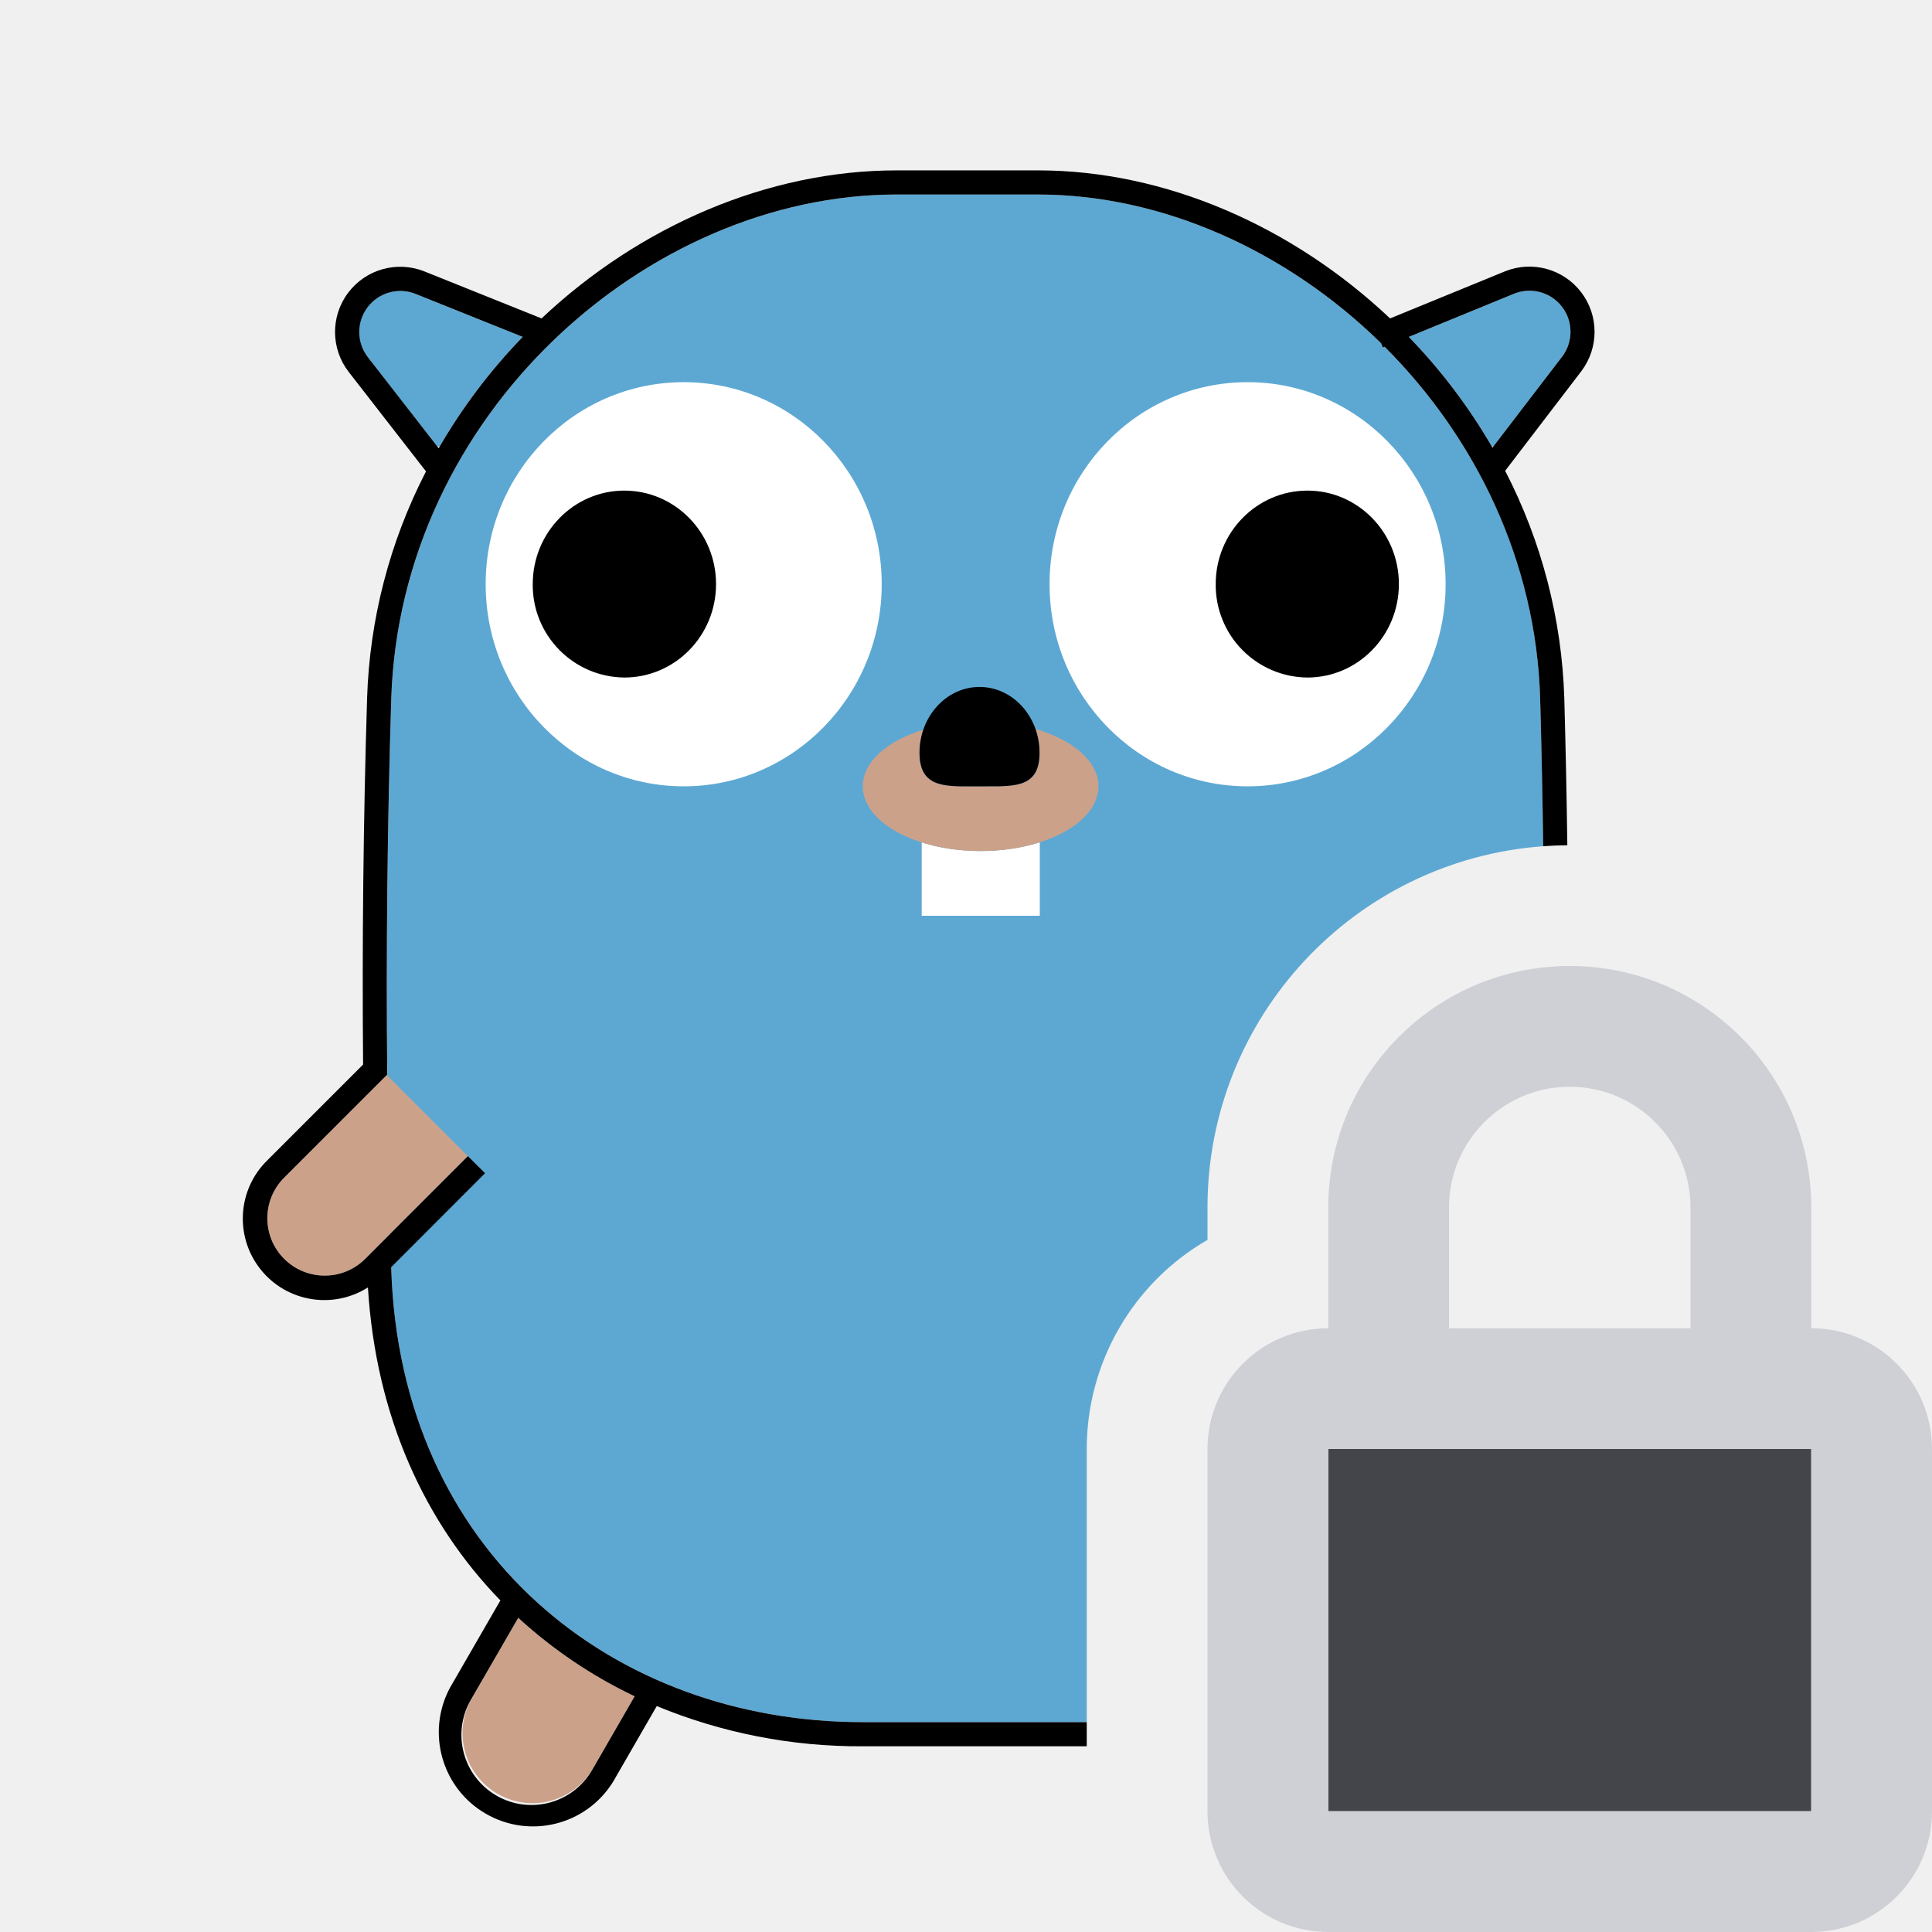
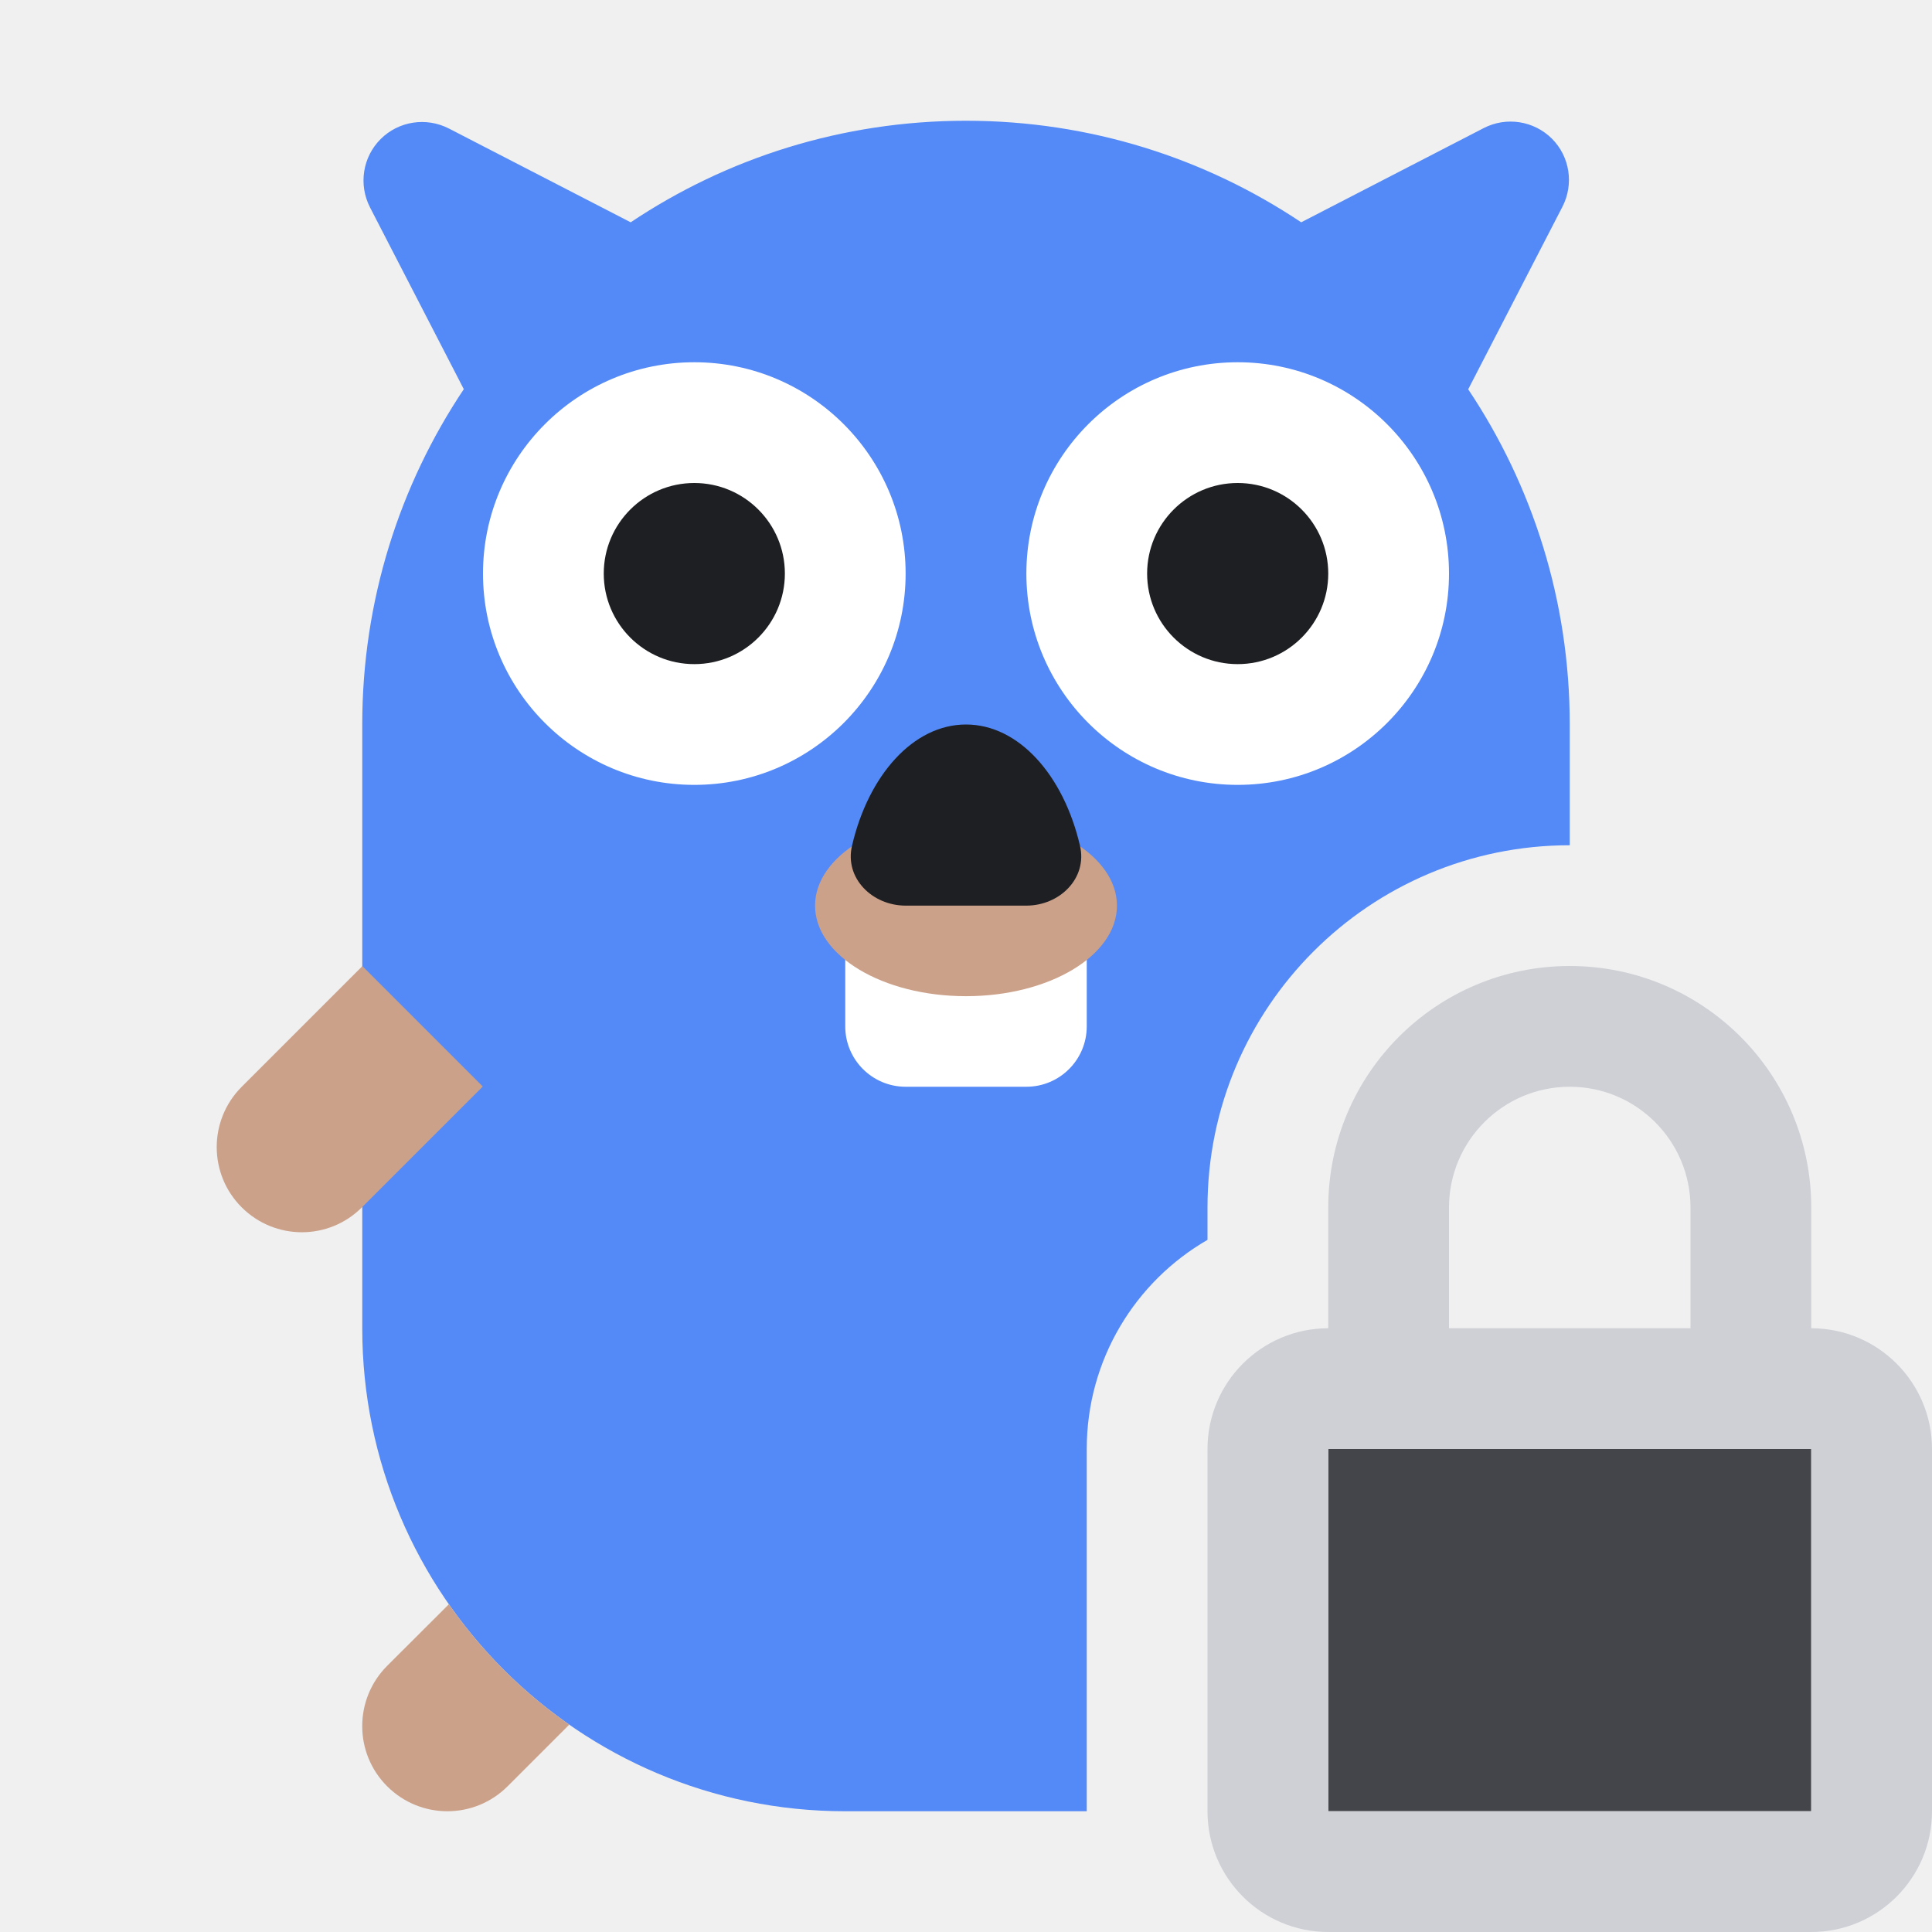
- <svg xmlns="http://www.w3.org/2000/svg" width="16" height="16" fill="none" viewBox="0 0 16 16">
-   <g clip-path="url(#a)">
-     <path fill="#5DA8D3" d="m11.437 2.842.015.037.015-.007c.75.748 1.257 1.773 1.288 2.918q.017.611.025 1.218A3 3 0 0 0 10 10v.268A2 2 0 0 0 9 12v2.262H7.144c-2.069 0-3.831-1.405-3.904-3.758a77 77 0 0 1 0-4.713c.073-2.363 2.126-4.18 4.185-4.18h1.174c1.028 0 2.06.468 2.838 1.231m.931.855-.013.001a4.7 4.7 0 0 0-.688-.908l.873-.358a.34.34 0 0 1 .398.52z" />
-     <path fill="#5DA8D3" d="m3.641 3.698-.02-.001-.576-.74a.34.34 0 0 1 .394-.524l.89.357a4.7 4.7 0 0 0-.688.908" />
-     <path fill="#fff" d="M7.302 4.838c0 .924-.735 1.674-1.64 1.674-.906 0-1.64-.75-1.64-1.674s.734-1.673 1.64-1.673 1.64.75 1.64 1.673m4.67 0c0 .924-.735 1.674-1.64 1.674-.907 0-1.64-.75-1.64-1.674s.733-1.673 1.64-1.673c.905 0 1.64.75 1.64 1.673M7.633 7.584v-.608c.143.046.31.072.488.072s.345-.027.49-.072v.608z" />
-     <path fill="#43454A" d="M11 12h4v3h-4z" />
-     <path fill="#CED0D6" fill-rule="evenodd" d="M15 11v-1a2 2 0 1 0-4 0v1a1 1 0 0 0-1 1v3a1 1 0 0 0 1 1h4a1 1 0 0 0 1-1v-3a1 1 0 0 0-1-1m-3-1a1 1 0 1 1 2 0v1h-2zm-1 5v-3h4v3z" clip-rule="evenodd" />
-     <path fill="#CCA18A" d="M8.169 6.512c.248.001.44.003.44-.278a.6.6 0 0 0-.034-.197c.31.09.522.269.522.475 0 .296-.437.536-.976.536-.54 0-.976-.24-.976-.536 0-.202.202-.377.502-.469a.6.6 0 0 0-.032.191c0 .28.193.28.44.278zM2.353 9.753l.85-.85.672.672-.85.85a.475.475 0 1 1-.672-.672m1.939 3.645-.392.68a.58.58 0 0 0 1.004.58l.352-.61a3.9 3.9 0 0 1-.964-.65" />
-     <path fill="#000" fill-rule="evenodd" d="M3.528 3.904a4.4 4.4 0 0 0-.488 1.88 77 77 0 0 0-.033 3.032l-.796.796a.675.675 0 0 0 .836 1.05c.066 1.073.474 1.951 1.097 2.592l-.418.724a.78.78 0 0 0 1.35.78l.363-.629a4.4 4.4 0 0 0 1.705.333H9v-.2H7.144c-2.07 0-3.831-1.405-3.904-3.758v-.01l.777-.778-.142-.141-.85.85a.475.475 0 1 1-.672-.672l.85-.85.004.004c-.01-1.04.001-2.083.033-3.116.073-2.364 2.126-4.18 4.185-4.18h1.173c1.028 0 2.06.467 2.839 1.231l.015.036.015-.006c.749.748 1.256 1.773 1.288 2.918q.017.61.025 1.218.1-.007.2-.008a89 89 0 0 0-.025-1.216 4.4 4.4 0 0 0-.49-1.885l.631-.825a.54.54 0 0 0-.632-.827l-.952.39c-.807-.762-1.86-1.226-2.914-1.226H7.425c-1.067 0-2.13.462-2.94 1.226l-.972-.39a.54.54 0 0 0-.626.832zm.105-.192a4.7 4.7 0 0 1 .696-.922l-.89-.357a.34.34 0 0 0-.394.523zm8.034-.922.873-.358a.34.34 0 0 1 .398.52l-.578.755a4.7 4.7 0 0 0-.693-.917M3.899 14.078l.393-.68a3.9 3.9 0 0 0 .964.65l-.352.61a.58.58 0 0 1-1.005-.58" clip-rule="evenodd" />
-     <path fill="#000" d="M5.93 4.837c0 .428-.34.774-.76.774a.766.766 0 0 1-.758-.774c0-.427.34-.774.758-.774.42 0 .76.347.76.774m5.655 0c0 .428-.34.774-.758.774a.766.766 0 0 1-.759-.774c0-.427.34-.774.76-.774.418 0 .757.347.757.774M8.169 6.512c.248.001.44.003.44-.278 0-.3-.222-.545-.497-.545-.274 0-.497.244-.497.545 0 .28.193.28.44.278z" />
+ <svg xmlns="http://www.w3.org/2000/svg" width="16" height="16" viewBox="0 0 16 16" fill="none">
+   <g clip-path="url(#clip0_10283_15659)">
+     <path d="M3 6C3 4.973 3.31 4.017 3.841 3.223L3.064 1.717C2.968 1.529 3.003 1.301 3.152 1.152C3.301 1.003 3.529 0.968 3.717 1.064L5.223 1.841C6.017 1.31 6.973 1 8 1C9.027 1 9.982 1.31 10.776 1.841L12.287 1.061C12.475 0.964 12.703 1 12.852 1.148C13.001 1.297 13.036 1.525 12.939 1.713L12.159 3.224C12.69 4.018 13 4.973 13 6V7C11.343 7 10 8.343 10 10V10.268C9.402 10.613 9 11.26 9 12V15H7C4.791 15 3 13.209 3 11V6Z" fill="#548AF7" />
+     <path d="M7.5 4.75C7.5 5.716 6.716 6.5 5.75 6.5C4.784 6.5 4 5.716 4 4.75C4 3.784 4.784 3 5.75 3C6.716 3 7.5 3.784 7.5 4.75Z" fill="white" />
+     <path d="M12 4.75C12 5.716 11.216 6.5 10.25 6.5C9.284 6.5 8.5 5.716 8.5 4.75C8.5 3.784 9.284 3 10.25 3C11.216 3 12 3.784 12 4.75Z" fill="white" />
+     <path d="M9 7.5H7V8.5C7 8.776 7.224 9 7.5 9H8.5C8.776 9 9 8.776 9 8.5V7.5Z" fill="white" />
+     <path d="M8 8.25C8.69 8.25 9.25 7.914 9.25 7.5C9.25 7.086 8.69 6.75 8 6.75C7.31 6.75 6.75 7.086 6.75 7.5C6.75 7.914 7.31 8.25 8 8.25Z" fill="#CCA18A" />
+     <path d="M4.714 14.283C4.326 14.012 3.988 13.674 3.717 13.286L3.206 13.796C2.931 14.072 2.931 14.518 3.206 14.793C3.482 15.069 3.928 15.069 4.204 14.793L4.714 14.283Z" fill="#CCA18A" />
+     <path d="M3.998 8.998L2.998 9.998C2.723 10.274 2.277 10.274 2.001 9.998C1.726 9.723 1.726 9.277 2.001 9.001L3.001 8.001L3.998 8.998Z" fill="#CCA18A" />
+     <path d="M6.5 4.75C6.5 5.164 6.164 5.5 5.75 5.5C5.336 5.5 5 5.164 5 4.75C5 4.336 5.336 4 5.75 4C6.164 4 6.5 4.336 6.5 4.75Z" fill="#1E1F22" />
+     <path d="M11 4.75C11 5.164 10.664 5.5 10.25 5.5C9.836 5.5 9.5 5.164 9.5 4.75C9.5 4.336 9.836 4 10.25 4C10.664 4 11 4.336 11 4.75Z" fill="#1E1F22" />
+     <path d="M8.5 7.5C8.776 7.5 9.007 7.273 8.944 7.004C8.808 6.419 8.436 6 8 6C7.564 6 7.192 6.419 7.056 7.004C6.993 7.273 7.224 7.5 7.5 7.5H8.5Z" fill="#1E1F22" />
+     <rect x="11" y="12" width="4" height="3" fill="#43454A" />
+     <path fill-rule="evenodd" clip-rule="evenodd" d="M15 11V10C15 8.895 14.105 8 13 8C11.895 8 11 8.895 11 10V11C10.448 11 10 11.448 10 12V15C10 15.552 10.448 16 11 16H15C15.552 16 16 15.552 16 15V12C16 11.448 15.552 11 15 11ZM12 10C12 9.448 12.448 9 13 9C13.552 9 14 9.448 14 10V11H12V10ZM11 15L11 12H15V15H11Z" fill="#CED0D6" />
  </g>
  <defs>
-     <clipPath id="a">
-       <path fill="#fff" d="M0 0h16v16H0z" />
+     <clipPath id="clip0_10283_15659">
+       <rect width="16" height="16" fill="white" />
    </clipPath>
  </defs>
</svg>
